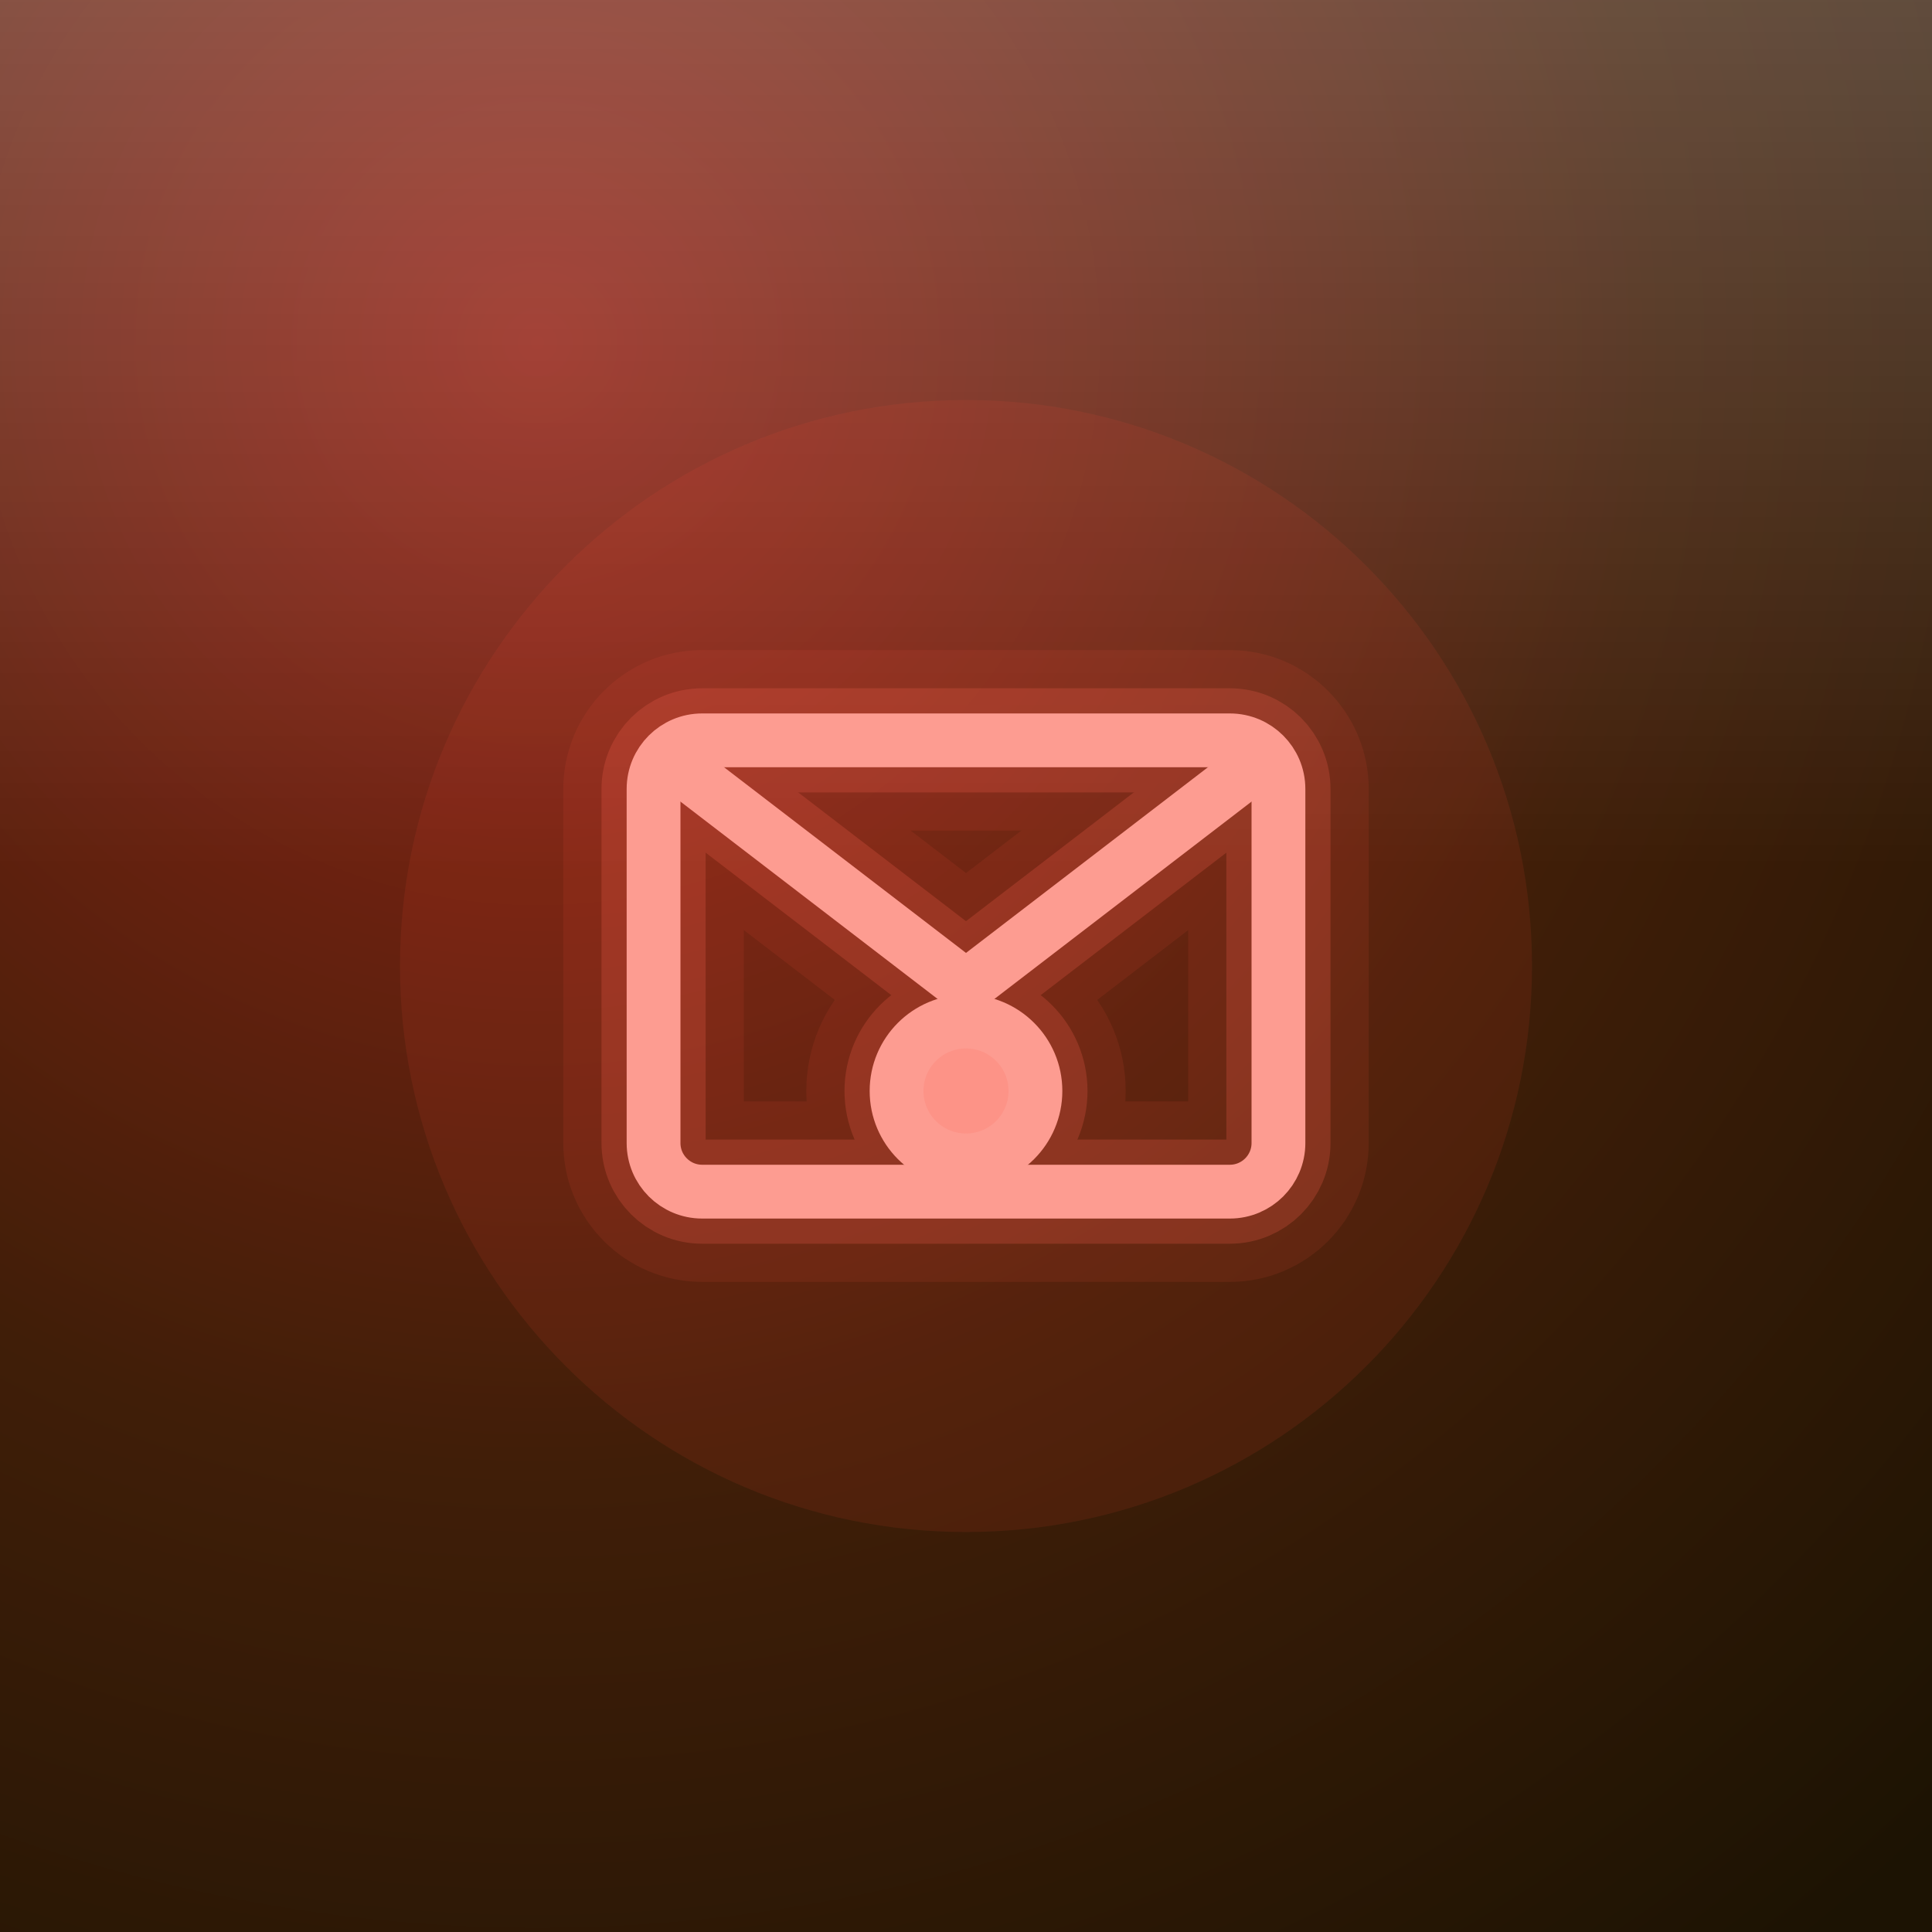
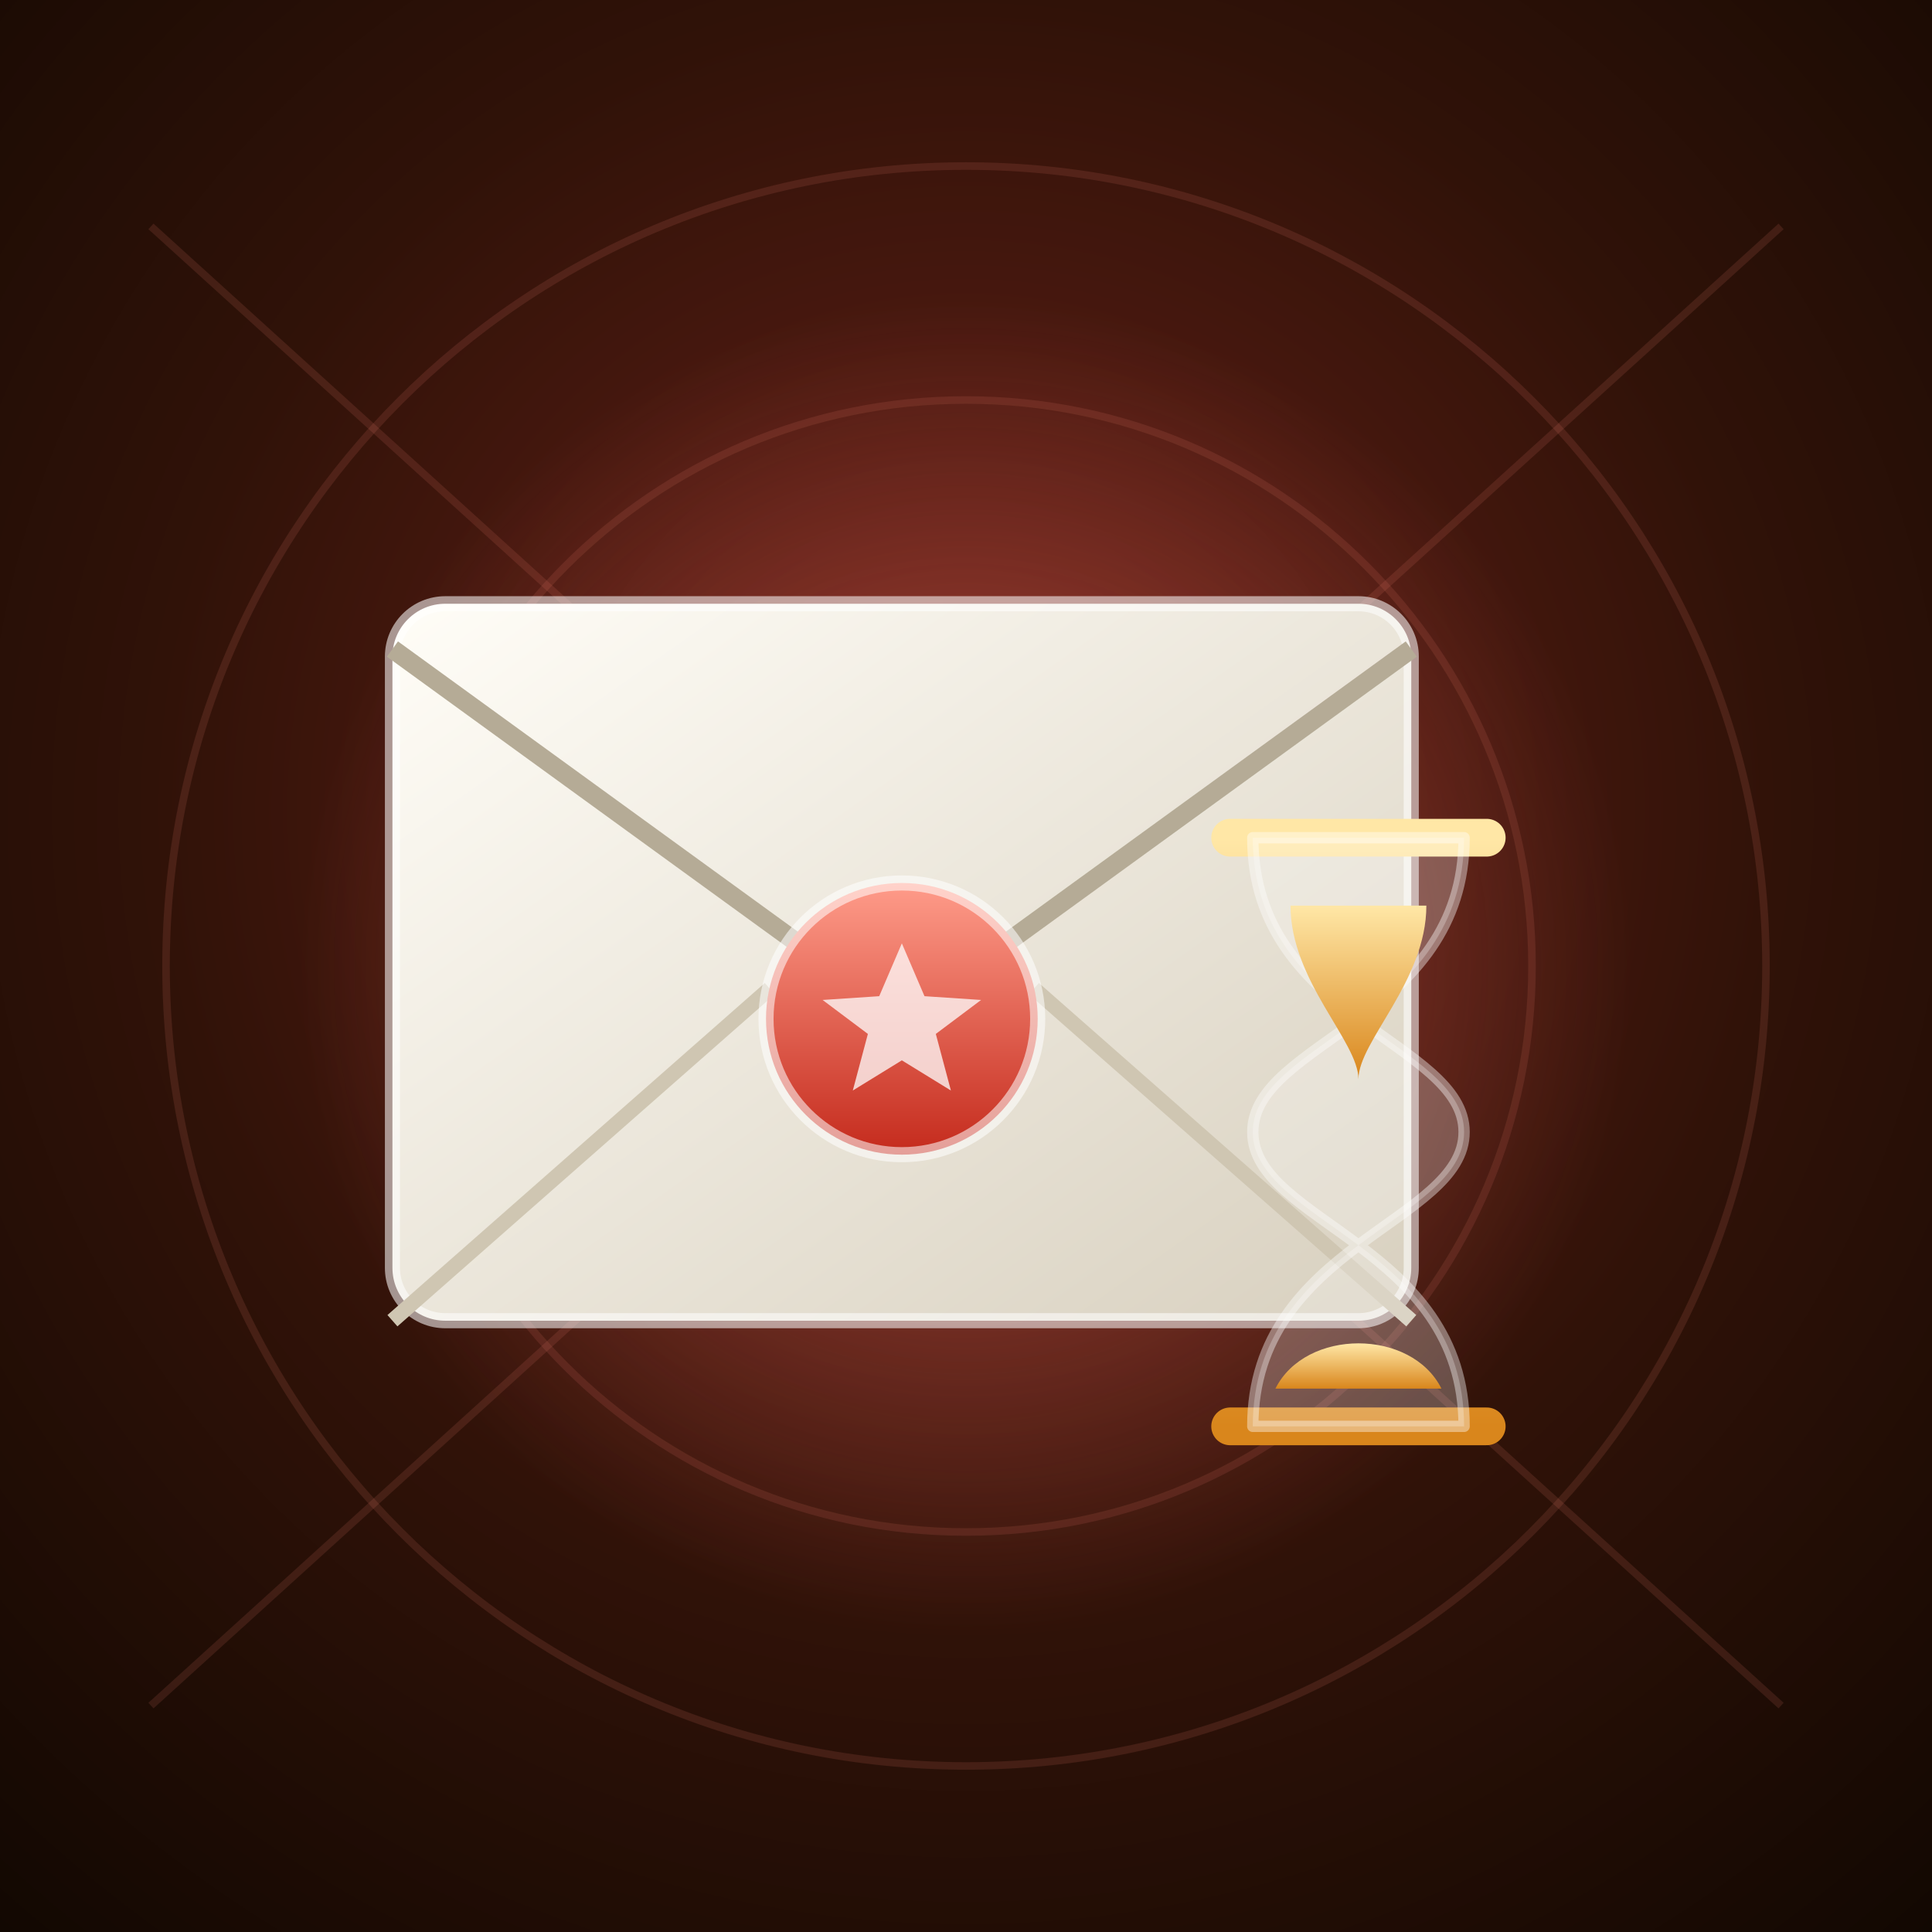
<svg xmlns="http://www.w3.org/2000/svg" viewBox="0 0 512 512">
  <defs>
-     <radialGradient id="b" cx="28%" cy="18%" r="105%">
-       <stop offset="0" stop-color="hsl(6 72% 34%)" />
-       <stop offset=".55" stop-color="hsl(24 78% 14%)" />
-       <stop offset="1" stop-color="hsl(38 80% 6%)" />
+     <radialGradient id="bg" cx="50%" cy="42%" r="76%">
+       <stop offset="0" stop-color="hsl(6 62% 26%)" />
+       <stop offset=".55" stop-color="hsl(14 70% 11%)" />
+       <stop offset="1" stop-color="hsl(22 80% 4%)" />
    </radialGradient>
-     <linearGradient id="s" x1="0" y1="0" x2="0" y2="1">
-       <stop offset="0" stop-color="#fff" stop-opacity=".22" />
-       <stop offset=".45" stop-color="#fff" stop-opacity="0" />
+     <radialGradient id="halo" cx="50%" cy="50%" r="50%">
+       <stop offset="0" stop-color="hsl(6 95% 68%)" stop-opacity=".5" />
+       <stop offset="1" stop-color="hsl(6 95% 68%)" stop-opacity="0" />
+     </radialGradient>
+     <linearGradient id="L" x1="0" y1="0" x2="1" y2="1">
+       <stop offset="0" stop-color="hsl(6 95% 86%)" />
+       <stop offset="1" stop-color="hsl(6 70% 46%)" />
    </linearGradient>
-     <clipPath id="c">
-       <rect width="512" height="512" />
-     </clipPath>
+     <linearGradient id="M" x1="0" y1="0" x2="0" y2="1">
+       <stop offset="0" stop-color="hsl(6 80% 62%)" />
+       <stop offset="1" stop-color="hsl(6 72% 30%)" />
+     </linearGradient>
+     <linearGradient id="D" x1="0" y1="0" x2="0" y2="1">
+       <stop offset="0" stop-color="hsl(6 55% 22%)" />
+       <stop offset="1" stop-color="hsl(6 60% 10%)" />
+     </linearGradient>
+     <linearGradient id="P" x1="0" y1="0" x2="1" y2="1">
+       <stop offset="0" stop-color="#fffdf7" />
+       <stop offset="1" stop-color="#d8d0bf" />
+     </linearGradient>
+     <linearGradient id="G" x1="0" y1="0" x2="0" y2="1">
+       <stop offset="0" stop-color="#ffe7a6" />
+       <stop offset="1" stop-color="#d9861c" />
+     </linearGradient>
+     <linearGradient id="R" x1="0" y1="0" x2="0" y2="1">
+       <stop offset="0" stop-color="#ff9c8a" />
+       <stop offset="1" stop-color="#c42a1c" />
+     </linearGradient>
+     <linearGradient id="S" x1="0" y1="0" x2="0" y2="1">
+       <stop offset="0" stop-color="#fff" stop-opacity=".35" />
+       <stop offset=".5" stop-color="#fff" stop-opacity="0" />
+     </linearGradient>
+     <linearGradient id="navy" x1="0" y1="0" x2="1" y2="1">
+       <stop offset="0" stop-color="#2c4274" />
+       <stop offset="1" stop-color="#101a36" />
+     </linearGradient>
  </defs>
-   <g clip-path="url(#c)">
-     <rect width="512" height="512" fill="url(#b)" />
-     <rect width="512" height="512" fill="url(#s)" />
-     <circle cx="256" cy="256" r="150" fill="hsl(6 95% 60%)" opacity=".10" />
+   <rect width="512" height="512" fill="url(#bg)" />
+   <g fill="none" stroke="hsl(6 90% 72%)" stroke-opacity=".13" stroke-width="2">
+     <circle cx="256" cy="256" r="150" />
+     <circle cx="256" cy="256" r="212" />
+     <path d="M256 256L40 60M256 256L472 60M256 256L40 452M256 256L472 452" />
  </g>
-   <g transform="translate(256 256) scale(9.2) translate(-12 -12)" fill="none" stroke-linecap="round" stroke-linejoin="round" color="hsl(6 96% 76%)">
-     <g stroke="hsl(6 100% 62%)" stroke-width="5.2" opacity=".10">
-       <rect x="3" y="5.5" width="18" height="13" rx="1.4" />
-       <path d="M3.4 6l8.6 6.6L20.6 6" />
-       <circle cx="12" cy="15.6" r="2" fill="currentColor" />
-     </g>
-     <g stroke="hsl(6 100% 66%)" stroke-width="3" opacity=".22">
-       <rect x="3" y="5.5" width="18" height="13" rx="1.4" />
-       <path d="M3.4 6l8.6 6.6L20.6 6" />
-       <circle cx="12" cy="15.6" r="2" fill="currentColor" />
-     </g>
-     <g stroke="hsl(6 96% 78%)" stroke-width="1.55">
-       <rect x="3" y="5.5" width="18" height="13" rx="1.4" />
-       <path d="M3.4 6l8.6 6.6L20.6 6" />
-       <circle cx="12" cy="15.6" r="2" fill="currentColor" />
-     </g>
+   <circle cx="256" cy="256" r="178" fill="url(#halo)" />
+   <rect x="104" y="160" width="270" height="190" rx="14" fill="url(#P)" stroke="#fff" stroke-opacity=".55" stroke-width="4" stroke-linejoin="round" />
+   <path d="M104 172L239 270 374 172" fill="none" stroke="#b5ab96" stroke-width="5" stroke-linejoin="round" />
+   <path d="M104 350L204 262M374 350L274 262" stroke="#cfc6b2" stroke-width="4" />
+   <circle cx="239" cy="270" r="36" fill="url(#R)" stroke="#fff" stroke-opacity=".55" stroke-width="4" stroke-linejoin="round" />
+   <path d="M239 250L245 264 260 265 248 274 252 289 239 281 226 289 230 274 218 265 233 264Z" fill="#fff" opacity=".75" />
+   <g transform="translate(360 300)">
+     <path d="M-34 -78H34M-34 78H34" stroke="url(#G)" stroke-width="10" stroke-linecap="round" />
+     <path d="M-28 -78C-28 -30 28 -24 28 0C28 24 -28 30 -28 78H28C28 30 -28 24 -28 0C-28 -24 28 -30 28 -78Z" fill="#fff" fill-opacity=".25" stroke="#fff" stroke-opacity=".4" stroke-width="3" stroke-linejoin="round" />
+     <path d="M-18 -60H18C18 -40 0 -24 0 -14C0 -24 -18 -40 -18 -60Z" fill="url(#G)" />
+     <path d="M-22 68C-14 52 14 52 22 68Z" fill="url(#G)" />
  </g>
</svg>
